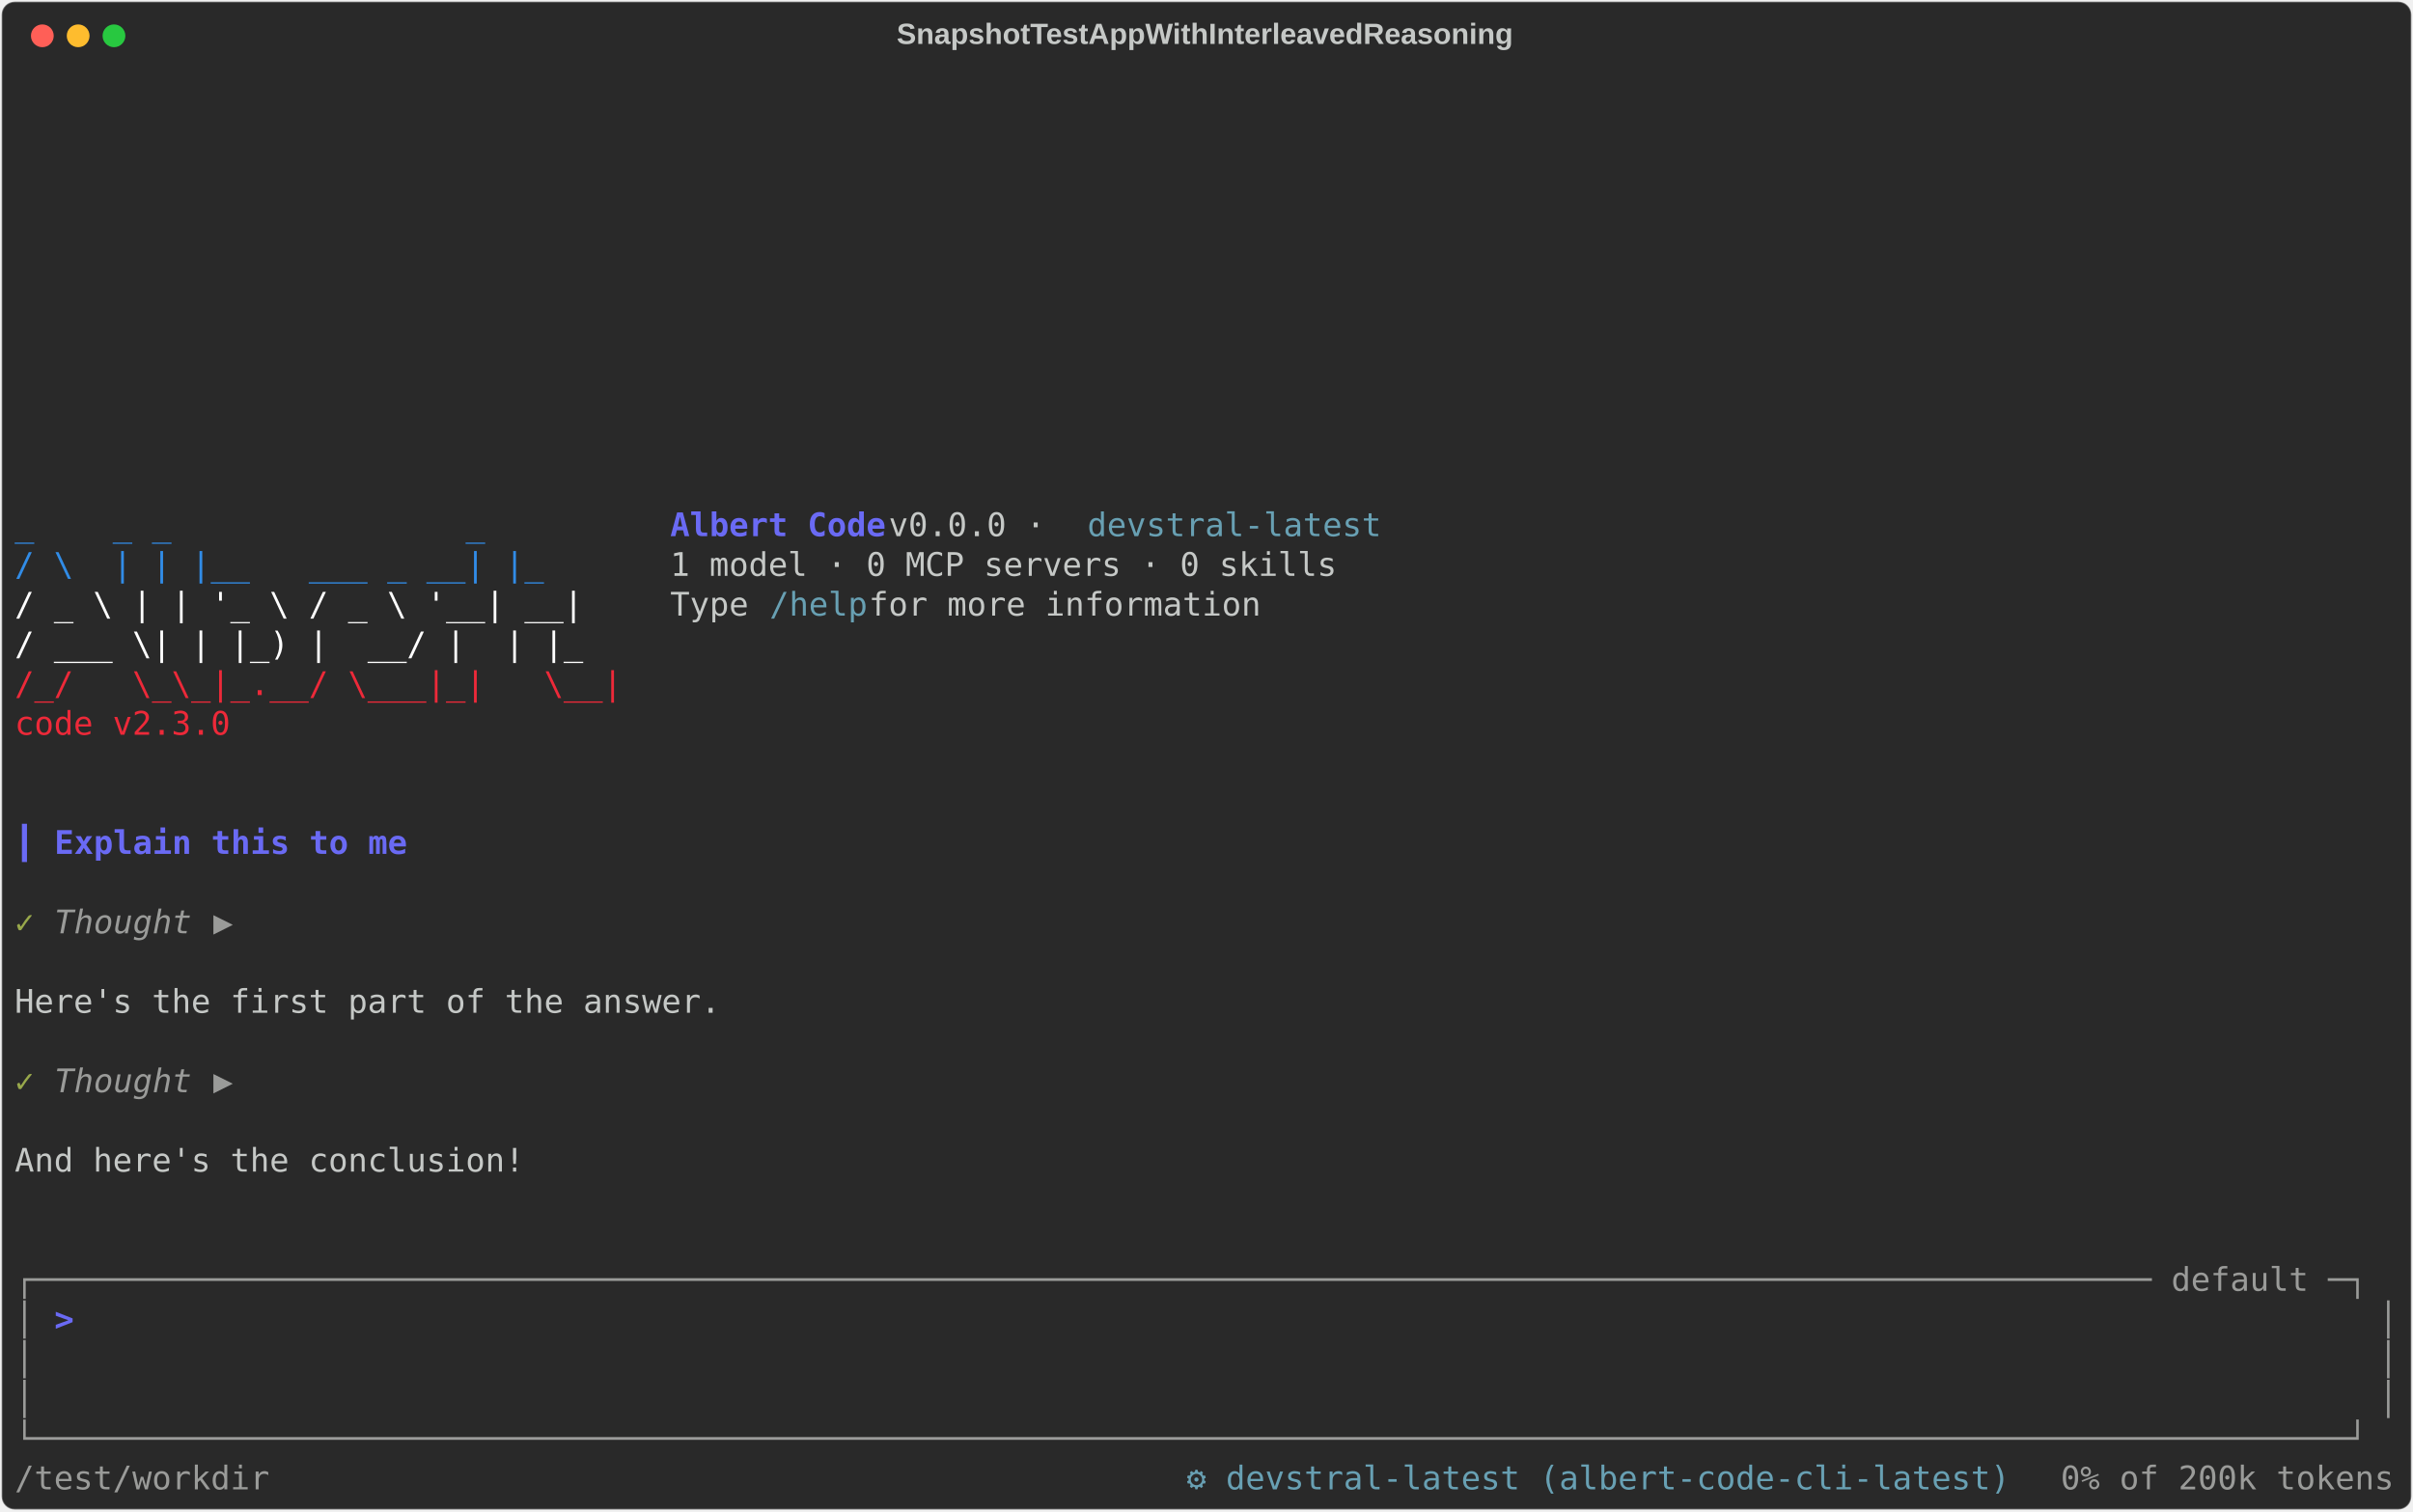
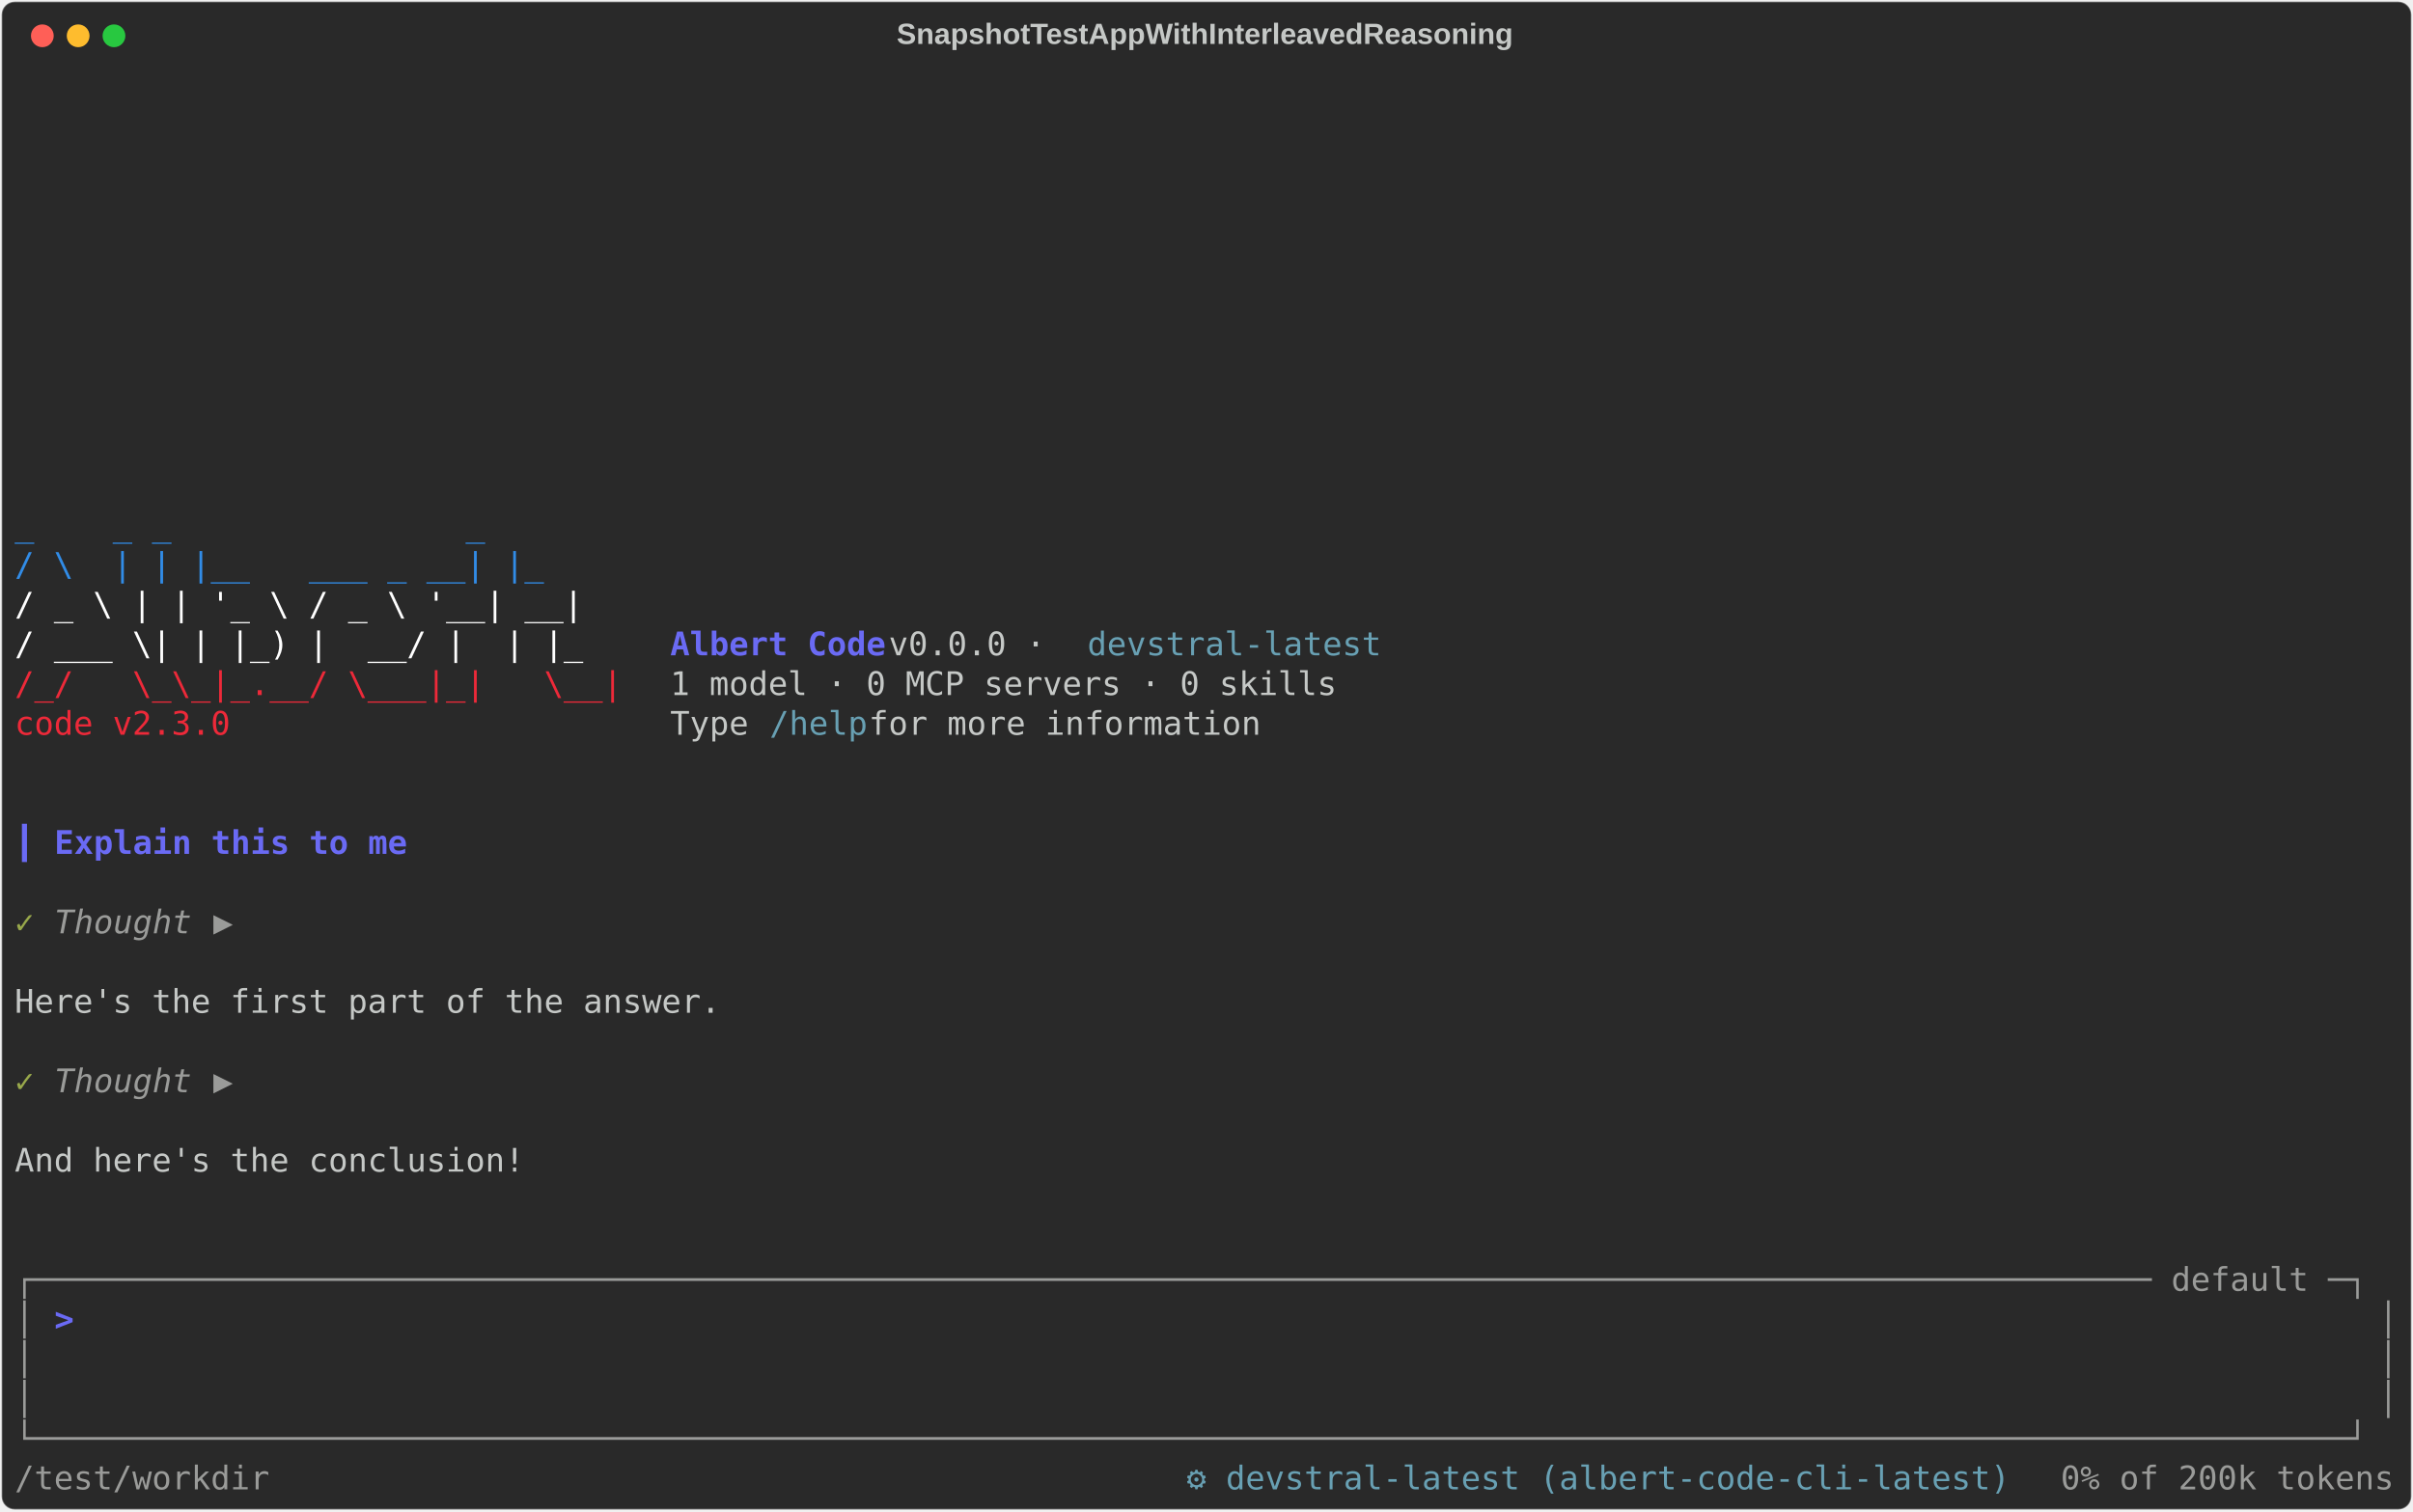
<svg xmlns="http://www.w3.org/2000/svg" class="rich-terminal" viewBox="0 0 1482 928.4">
  <style>

    @font-face {
        font-family: "Fira Code";
        src: local("FiraCode-Regular"),
                url("https://cdnjs.cloudflare.com/ajax/libs/firacode/6.2.0/woff2/FiraCode-Regular.woff2") format("woff2"),
                url("https://cdnjs.cloudflare.com/ajax/libs/firacode/6.2.0/woff/FiraCode-Regular.woff") format("woff");
        font-style: normal;
        font-weight: 400;
    }
    @font-face {
        font-family: "Fira Code";
        src: local("FiraCode-Bold"),
                url("https://cdnjs.cloudflare.com/ajax/libs/firacode/6.2.0/woff2/FiraCode-Bold.woff2") format("woff2"),
                url("https://cdnjs.cloudflare.com/ajax/libs/firacode/6.2.0/woff/FiraCode-Bold.woff") format("woff");
        font-style: bold;
        font-weight: 700;
    }

    .terminal-matrix {
        font-family: Fira Code, monospace;
        font-size: 20px;
        line-height: 24.4px;
        font-variant-east-asian: full-width;
    }

    .terminal-title {
        font-size: 18px;
        font-weight: bold;
        font-family: arial;
    }

    .terminal-r1 { fill: #c5c8c6 }
.terminal-r2 { fill: #318ce7 }
- .terminal-r3 { fill: #6a6af4;font-weight: bold }
- .terminal-r4 { fill: #68a0b3 }
- .terminal-r5 { fill: #ffffff }
+ .terminal-r3 { fill: #ffffff }
+ .terminal-r4 { fill: #6a6af4;font-weight: bold }
+ .terminal-r5 { fill: #68a0b3 }
.terminal-r6 { fill: #ed2939 }
.terminal-r7 { fill: #6a6af4 }
.terminal-r8 { fill: #98a84b }
.terminal-r9 { fill: #9a9b99;font-style: italic; }
.terminal-r10 { fill: #9a9b99 }
    </style>
  <defs>
    <clipPath id="terminal-clip-terminal">
      <rect x="0" y="0" width="1463.0" height="877.4" />
    </clipPath>
    <clipPath id="terminal-line-0">
      <rect x="0" y="1.5" width="1464" height="24.65" />
    </clipPath>
    <clipPath id="terminal-line-1">
      <rect x="0" y="25.9" width="1464" height="24.65" />
    </clipPath>
    <clipPath id="terminal-line-2">
      <rect x="0" y="50.3" width="1464" height="24.65" />
    </clipPath>
    <clipPath id="terminal-line-3">
      <rect x="0" y="74.7" width="1464" height="24.65" />
    </clipPath>
    <clipPath id="terminal-line-4">
      <rect x="0" y="99.1" width="1464" height="24.65" />
    </clipPath>
    <clipPath id="terminal-line-5">
      <rect x="0" y="123.5" width="1464" height="24.65" />
    </clipPath>
    <clipPath id="terminal-line-6">
      <rect x="0" y="147.9" width="1464" height="24.65" />
    </clipPath>
    <clipPath id="terminal-line-7">
      <rect x="0" y="172.3" width="1464" height="24.65" />
    </clipPath>
    <clipPath id="terminal-line-8">
      <rect x="0" y="196.7" width="1464" height="24.65" />
    </clipPath>
    <clipPath id="terminal-line-9">
      <rect x="0" y="221.1" width="1464" height="24.65" />
    </clipPath>
    <clipPath id="terminal-line-10">
      <rect x="0" y="245.5" width="1464" height="24.65" />
    </clipPath>
    <clipPath id="terminal-line-11">
      <rect x="0" y="269.9" width="1464" height="24.65" />
    </clipPath>
    <clipPath id="terminal-line-12">
      <rect x="0" y="294.3" width="1464" height="24.65" />
    </clipPath>
    <clipPath id="terminal-line-13">
      <rect x="0" y="318.7" width="1464" height="24.65" />
    </clipPath>
    <clipPath id="terminal-line-14">
      <rect x="0" y="343.1" width="1464" height="24.65" />
    </clipPath>
    <clipPath id="terminal-line-15">
      <rect x="0" y="367.5" width="1464" height="24.65" />
    </clipPath>
    <clipPath id="terminal-line-16">
      <rect x="0" y="391.9" width="1464" height="24.65" />
    </clipPath>
    <clipPath id="terminal-line-17">
      <rect x="0" y="416.3" width="1464" height="24.65" />
    </clipPath>
    <clipPath id="terminal-line-18">
      <rect x="0" y="440.7" width="1464" height="24.65" />
    </clipPath>
    <clipPath id="terminal-line-19">
      <rect x="0" y="465.1" width="1464" height="24.65" />
    </clipPath>
    <clipPath id="terminal-line-20">
      <rect x="0" y="489.5" width="1464" height="24.65" />
    </clipPath>
    <clipPath id="terminal-line-21">
      <rect x="0" y="513.9" width="1464" height="24.65" />
    </clipPath>
    <clipPath id="terminal-line-22">
      <rect x="0" y="538.3" width="1464" height="24.65" />
    </clipPath>
    <clipPath id="terminal-line-23">
      <rect x="0" y="562.7" width="1464" height="24.65" />
    </clipPath>
    <clipPath id="terminal-line-24">
      <rect x="0" y="587.1" width="1464" height="24.65" />
    </clipPath>
    <clipPath id="terminal-line-25">
      <rect x="0" y="611.5" width="1464" height="24.65" />
    </clipPath>
    <clipPath id="terminal-line-26">
      <rect x="0" y="635.9" width="1464" height="24.65" />
    </clipPath>
    <clipPath id="terminal-line-27">
      <rect x="0" y="660.3" width="1464" height="24.65" />
    </clipPath>
    <clipPath id="terminal-line-28">
      <rect x="0" y="684.7" width="1464" height="24.65" />
    </clipPath>
    <clipPath id="terminal-line-29">
      <rect x="0" y="709.1" width="1464" height="24.65" />
    </clipPath>
    <clipPath id="terminal-line-30">
      <rect x="0" y="733.5" width="1464" height="24.65" />
    </clipPath>
    <clipPath id="terminal-line-31">
      <rect x="0" y="757.9" width="1464" height="24.65" />
    </clipPath>
    <clipPath id="terminal-line-32">
      <rect x="0" y="782.3" width="1464" height="24.65" />
    </clipPath>
    <clipPath id="terminal-line-33">
      <rect x="0" y="806.7" width="1464" height="24.65" />
    </clipPath>
    <clipPath id="terminal-line-34">
      <rect x="0" y="831.1" width="1464" height="24.65" />
    </clipPath>
  </defs>
  <rect fill="#292929" stroke="rgba(255,255,255,0.35)" stroke-width="1" x="1" y="1" width="1480" height="926.4" rx="8" />
  <text class="terminal-title" fill="#c5c8c6" text-anchor="middle" x="740" y="27">SnapshotTestAppWithInterleavedReasoning</text>
  <g transform="translate(26,22)">
    <circle cx="0" cy="0" r="7" fill="#ff5f57" />
    <circle cx="22" cy="0" r="7" fill="#febc2e" />
    <circle cx="44" cy="0" r="7" fill="#28c840" />
  </g>
  <g transform="translate(9, 41)" clip-path="url(#terminal-clip-terminal)">
    <g class="terminal-matrix">
      <text class="terminal-r1" x="1464" y="20" textLength="12.2" clip-path="url(#terminal-line-0)">
</text>
      <text class="terminal-r1" x="1464" y="44.4" textLength="12.2" clip-path="url(#terminal-line-1)">
</text>
      <text class="terminal-r1" x="1464" y="68.8" textLength="12.2" clip-path="url(#terminal-line-2)">
</text>
      <text class="terminal-r1" x="1464" y="93.2" textLength="12.2" clip-path="url(#terminal-line-3)">
</text>
      <text class="terminal-r1" x="1464" y="117.6" textLength="12.2" clip-path="url(#terminal-line-4)">
</text>
      <text class="terminal-r1" x="1464" y="142" textLength="12.2" clip-path="url(#terminal-line-5)">
</text>
      <text class="terminal-r1" x="1464" y="166.4" textLength="12.2" clip-path="url(#terminal-line-6)">
</text>
      <text class="terminal-r1" x="1464" y="190.8" textLength="12.2" clip-path="url(#terminal-line-7)">
</text>
      <text class="terminal-r1" x="1464" y="215.2" textLength="12.2" clip-path="url(#terminal-line-8)">
</text>
      <text class="terminal-r1" x="1464" y="239.6" textLength="12.2" clip-path="url(#terminal-line-9)">
</text>
      <text class="terminal-r1" x="1464" y="264" textLength="12.2" clip-path="url(#terminal-line-10)">
</text>
      <text class="terminal-r2" x="0" y="288.4" textLength="378.2" clip-path="url(#terminal-line-11)">    _    _ _               _   </text>
-       <text class="terminal-r3" x="402.6" y="288.4" textLength="134.2" clip-path="url(#terminal-line-11)">Albert Code</text>
-       <text class="terminal-r1" x="536.8" y="288.4" textLength="122" clip-path="url(#terminal-line-11)"> v0.0.0 · </text>
-       <text class="terminal-r4" x="658.8" y="288.4" textLength="183" clip-path="url(#terminal-line-11)">devstral-latest</text>
      <text class="terminal-r1" x="1464" y="288.4" textLength="12.2" clip-path="url(#terminal-line-11)">
</text>
      <text class="terminal-r2" x="0" y="312.8" textLength="378.2" clip-path="url(#terminal-line-12)">   / \  | | |__   ___ _ __| |_ </text>
-       <text class="terminal-r1" x="402.6" y="312.8" textLength="414.8" clip-path="url(#terminal-line-12)">1 model · 0 MCP servers · 0 skills</text>
      <text class="terminal-r1" x="1464" y="312.8" textLength="12.2" clip-path="url(#terminal-line-12)">
</text>
-       <text class="terminal-r5" x="0" y="337.2" textLength="378.2" clip-path="url(#terminal-line-13)">  / _ \ | | '_ \ / _ \ '__| __|</text>
-       <text class="terminal-r1" x="402.6" y="337.2" textLength="61" clip-path="url(#terminal-line-13)">Type </text>
-       <text class="terminal-r4" x="463.6" y="337.2" textLength="61" clip-path="url(#terminal-line-13)">/help</text>
-       <text class="terminal-r1" x="524.6" y="337.2" textLength="256.2" clip-path="url(#terminal-line-13)"> for more information</text>
+       <text class="terminal-r3" x="0" y="337.2" textLength="378.2" clip-path="url(#terminal-line-13)">  / _ \ | | '_ \ / _ \ '__| __|</text>
      <text class="terminal-r1" x="1464" y="337.2" textLength="12.2" clip-path="url(#terminal-line-13)">
</text>
-       <text class="terminal-r5" x="0" y="361.6" textLength="378.2" clip-path="url(#terminal-line-14)"> / ___ \| | |_) |  __/ |  | |_ </text>
+       <text class="terminal-r3" x="0" y="361.6" textLength="378.2" clip-path="url(#terminal-line-14)"> / ___ \| | |_) |  __/ |  | |_ </text>
+       <text class="terminal-r4" x="402.6" y="361.6" textLength="134.2" clip-path="url(#terminal-line-14)">Albert Code</text>
+       <text class="terminal-r1" x="536.8" y="361.6" textLength="122" clip-path="url(#terminal-line-14)"> v0.0.0 · </text>
+       <text class="terminal-r5" x="658.8" y="361.6" textLength="183" clip-path="url(#terminal-line-14)">devstral-latest</text>
      <text class="terminal-r1" x="1464" y="361.6" textLength="12.2" clip-path="url(#terminal-line-14)">
</text>
      <text class="terminal-r6" x="0" y="386" textLength="378.2" clip-path="url(#terminal-line-15)">/_/   \_\_|_.__/ \___|_|   \__|</text>
+       <text class="terminal-r1" x="402.6" y="386" textLength="414.8" clip-path="url(#terminal-line-15)">1 model · 0 MCP servers · 0 skills</text>
      <text class="terminal-r1" x="1464" y="386" textLength="12.2" clip-path="url(#terminal-line-15)">
</text>
      <text class="terminal-r6" x="0" y="410.4" textLength="353.8" clip-path="url(#terminal-line-16)">                  code v2.3.0</text>
+       <text class="terminal-r1" x="402.6" y="410.4" textLength="61" clip-path="url(#terminal-line-16)">Type </text>
+       <text class="terminal-r5" x="463.6" y="410.4" textLength="61" clip-path="url(#terminal-line-16)">/help</text>
+       <text class="terminal-r1" x="524.6" y="410.4" textLength="256.2" clip-path="url(#terminal-line-16)"> for more information</text>
      <text class="terminal-r1" x="1464" y="410.4" textLength="12.2" clip-path="url(#terminal-line-16)">
</text>
      <text class="terminal-r1" x="1464" y="434.8" textLength="12.2" clip-path="url(#terminal-line-17)">
</text>
      <text class="terminal-r1" x="1464" y="459.2" textLength="12.2" clip-path="url(#terminal-line-18)">
</text>
      <text class="terminal-r7" x="0" y="483.6" textLength="12.2" clip-path="url(#terminal-line-19)">┃</text>
-       <text class="terminal-r3" x="24.4" y="483.6" textLength="219.6" clip-path="url(#terminal-line-19)">Explain this to me</text>
+       <text class="terminal-r4" x="24.4" y="483.6" textLength="219.6" clip-path="url(#terminal-line-19)">Explain this to me</text>
      <text class="terminal-r1" x="1464" y="483.6" textLength="12.2" clip-path="url(#terminal-line-19)">
</text>
      <text class="terminal-r1" x="1464" y="508" textLength="12.2" clip-path="url(#terminal-line-20)">
</text>
      <text class="terminal-r8" x="0" y="532.4" textLength="12.2" clip-path="url(#terminal-line-21)">✓</text>
      <text class="terminal-r9" x="24.4" y="532.4" textLength="85.4" clip-path="url(#terminal-line-21)">Thought</text>
      <text class="terminal-r9" x="122" y="532.4" textLength="12.2" clip-path="url(#terminal-line-21)">▶</text>
      <text class="terminal-r1" x="1464" y="532.4" textLength="12.2" clip-path="url(#terminal-line-21)">
</text>
      <text class="terminal-r1" x="1464" y="556.8" textLength="12.2" clip-path="url(#terminal-line-22)">
</text>
      <text class="terminal-r1" x="0" y="581.2" textLength="439.2" clip-path="url(#terminal-line-23)">Here's the first part of the answer.</text>
      <text class="terminal-r1" x="1464" y="581.2" textLength="12.2" clip-path="url(#terminal-line-23)">
</text>
      <text class="terminal-r1" x="1464" y="605.6" textLength="12.2" clip-path="url(#terminal-line-24)">
</text>
      <text class="terminal-r8" x="0" y="630" textLength="12.2" clip-path="url(#terminal-line-25)">✓</text>
      <text class="terminal-r9" x="24.4" y="630" textLength="85.4" clip-path="url(#terminal-line-25)">Thought</text>
      <text class="terminal-r9" x="122" y="630" textLength="12.2" clip-path="url(#terminal-line-25)">▶</text>
      <text class="terminal-r1" x="1464" y="630" textLength="12.2" clip-path="url(#terminal-line-25)">
</text>
      <text class="terminal-r1" x="1464" y="654.4" textLength="12.2" clip-path="url(#terminal-line-26)">
</text>
      <text class="terminal-r1" x="0" y="678.8" textLength="317.2" clip-path="url(#terminal-line-27)">And here's the conclusion!</text>
      <text class="terminal-r1" x="1464" y="678.8" textLength="12.2" clip-path="url(#terminal-line-27)">
</text>
      <text class="terminal-r1" x="1464" y="703.2" textLength="12.2" clip-path="url(#terminal-line-28)">
</text>
      <text class="terminal-r1" x="1464" y="727.6" textLength="12.2" clip-path="url(#terminal-line-29)">
</text>
      <text class="terminal-r10" x="0" y="752" textLength="1464" clip-path="url(#terminal-line-30)">┌──────────────────────────────────────────────────────────────────────────────────────────────────────────── default ─┐</text>
      <text class="terminal-r1" x="1464" y="752" textLength="12.2" clip-path="url(#terminal-line-30)">
</text>
      <text class="terminal-r10" x="0" y="776.4" textLength="12.2" clip-path="url(#terminal-line-31)">│</text>
-       <text class="terminal-r3" x="24.4" y="776.4" textLength="12.2" clip-path="url(#terminal-line-31)">&gt;</text>
+       <text class="terminal-r4" x="24.4" y="776.4" textLength="12.2" clip-path="url(#terminal-line-31)">&gt;</text>
      <text class="terminal-r10" x="1451.8" y="776.4" textLength="12.2" clip-path="url(#terminal-line-31)">│</text>
      <text class="terminal-r1" x="1464" y="776.4" textLength="12.2" clip-path="url(#terminal-line-31)">
</text>
      <text class="terminal-r10" x="0" y="800.8" textLength="12.2" clip-path="url(#terminal-line-32)">│</text>
      <text class="terminal-r10" x="1451.8" y="800.8" textLength="12.2" clip-path="url(#terminal-line-32)">│</text>
      <text class="terminal-r1" x="1464" y="800.8" textLength="12.2" clip-path="url(#terminal-line-32)">
</text>
      <text class="terminal-r10" x="0" y="825.2" textLength="12.2" clip-path="url(#terminal-line-33)">│</text>
      <text class="terminal-r10" x="1451.8" y="825.2" textLength="12.2" clip-path="url(#terminal-line-33)">│</text>
      <text class="terminal-r1" x="1464" y="825.2" textLength="12.2" clip-path="url(#terminal-line-33)">
</text>
      <text class="terminal-r10" x="0" y="849.6" textLength="1464" clip-path="url(#terminal-line-34)">└──────────────────────────────────────────────────────────────────────────────────────────────────────────────────────┘</text>
      <text class="terminal-r1" x="1464" y="849.6" textLength="12.2" clip-path="url(#terminal-line-34)">
</text>
      <text class="terminal-r10" x="0" y="874" textLength="158.6" clip-path="url(#terminal-line-35)">/test/workdir</text>
-       <text class="terminal-r4" x="719.8" y="874" textLength="512.4" clip-path="url(#terminal-line-35)">⚙ devstral-latest (albert-code-cli-latest)</text>
+       <text class="terminal-r5" x="719.8" y="874" textLength="512.4" clip-path="url(#terminal-line-35)">⚙ devstral-latest (albert-code-cli-latest)</text>
      <text class="terminal-r10" x="1256.6" y="874" textLength="207.4" clip-path="url(#terminal-line-35)">0% of 200k tokens</text>
    </g>
  </g>
</svg>
